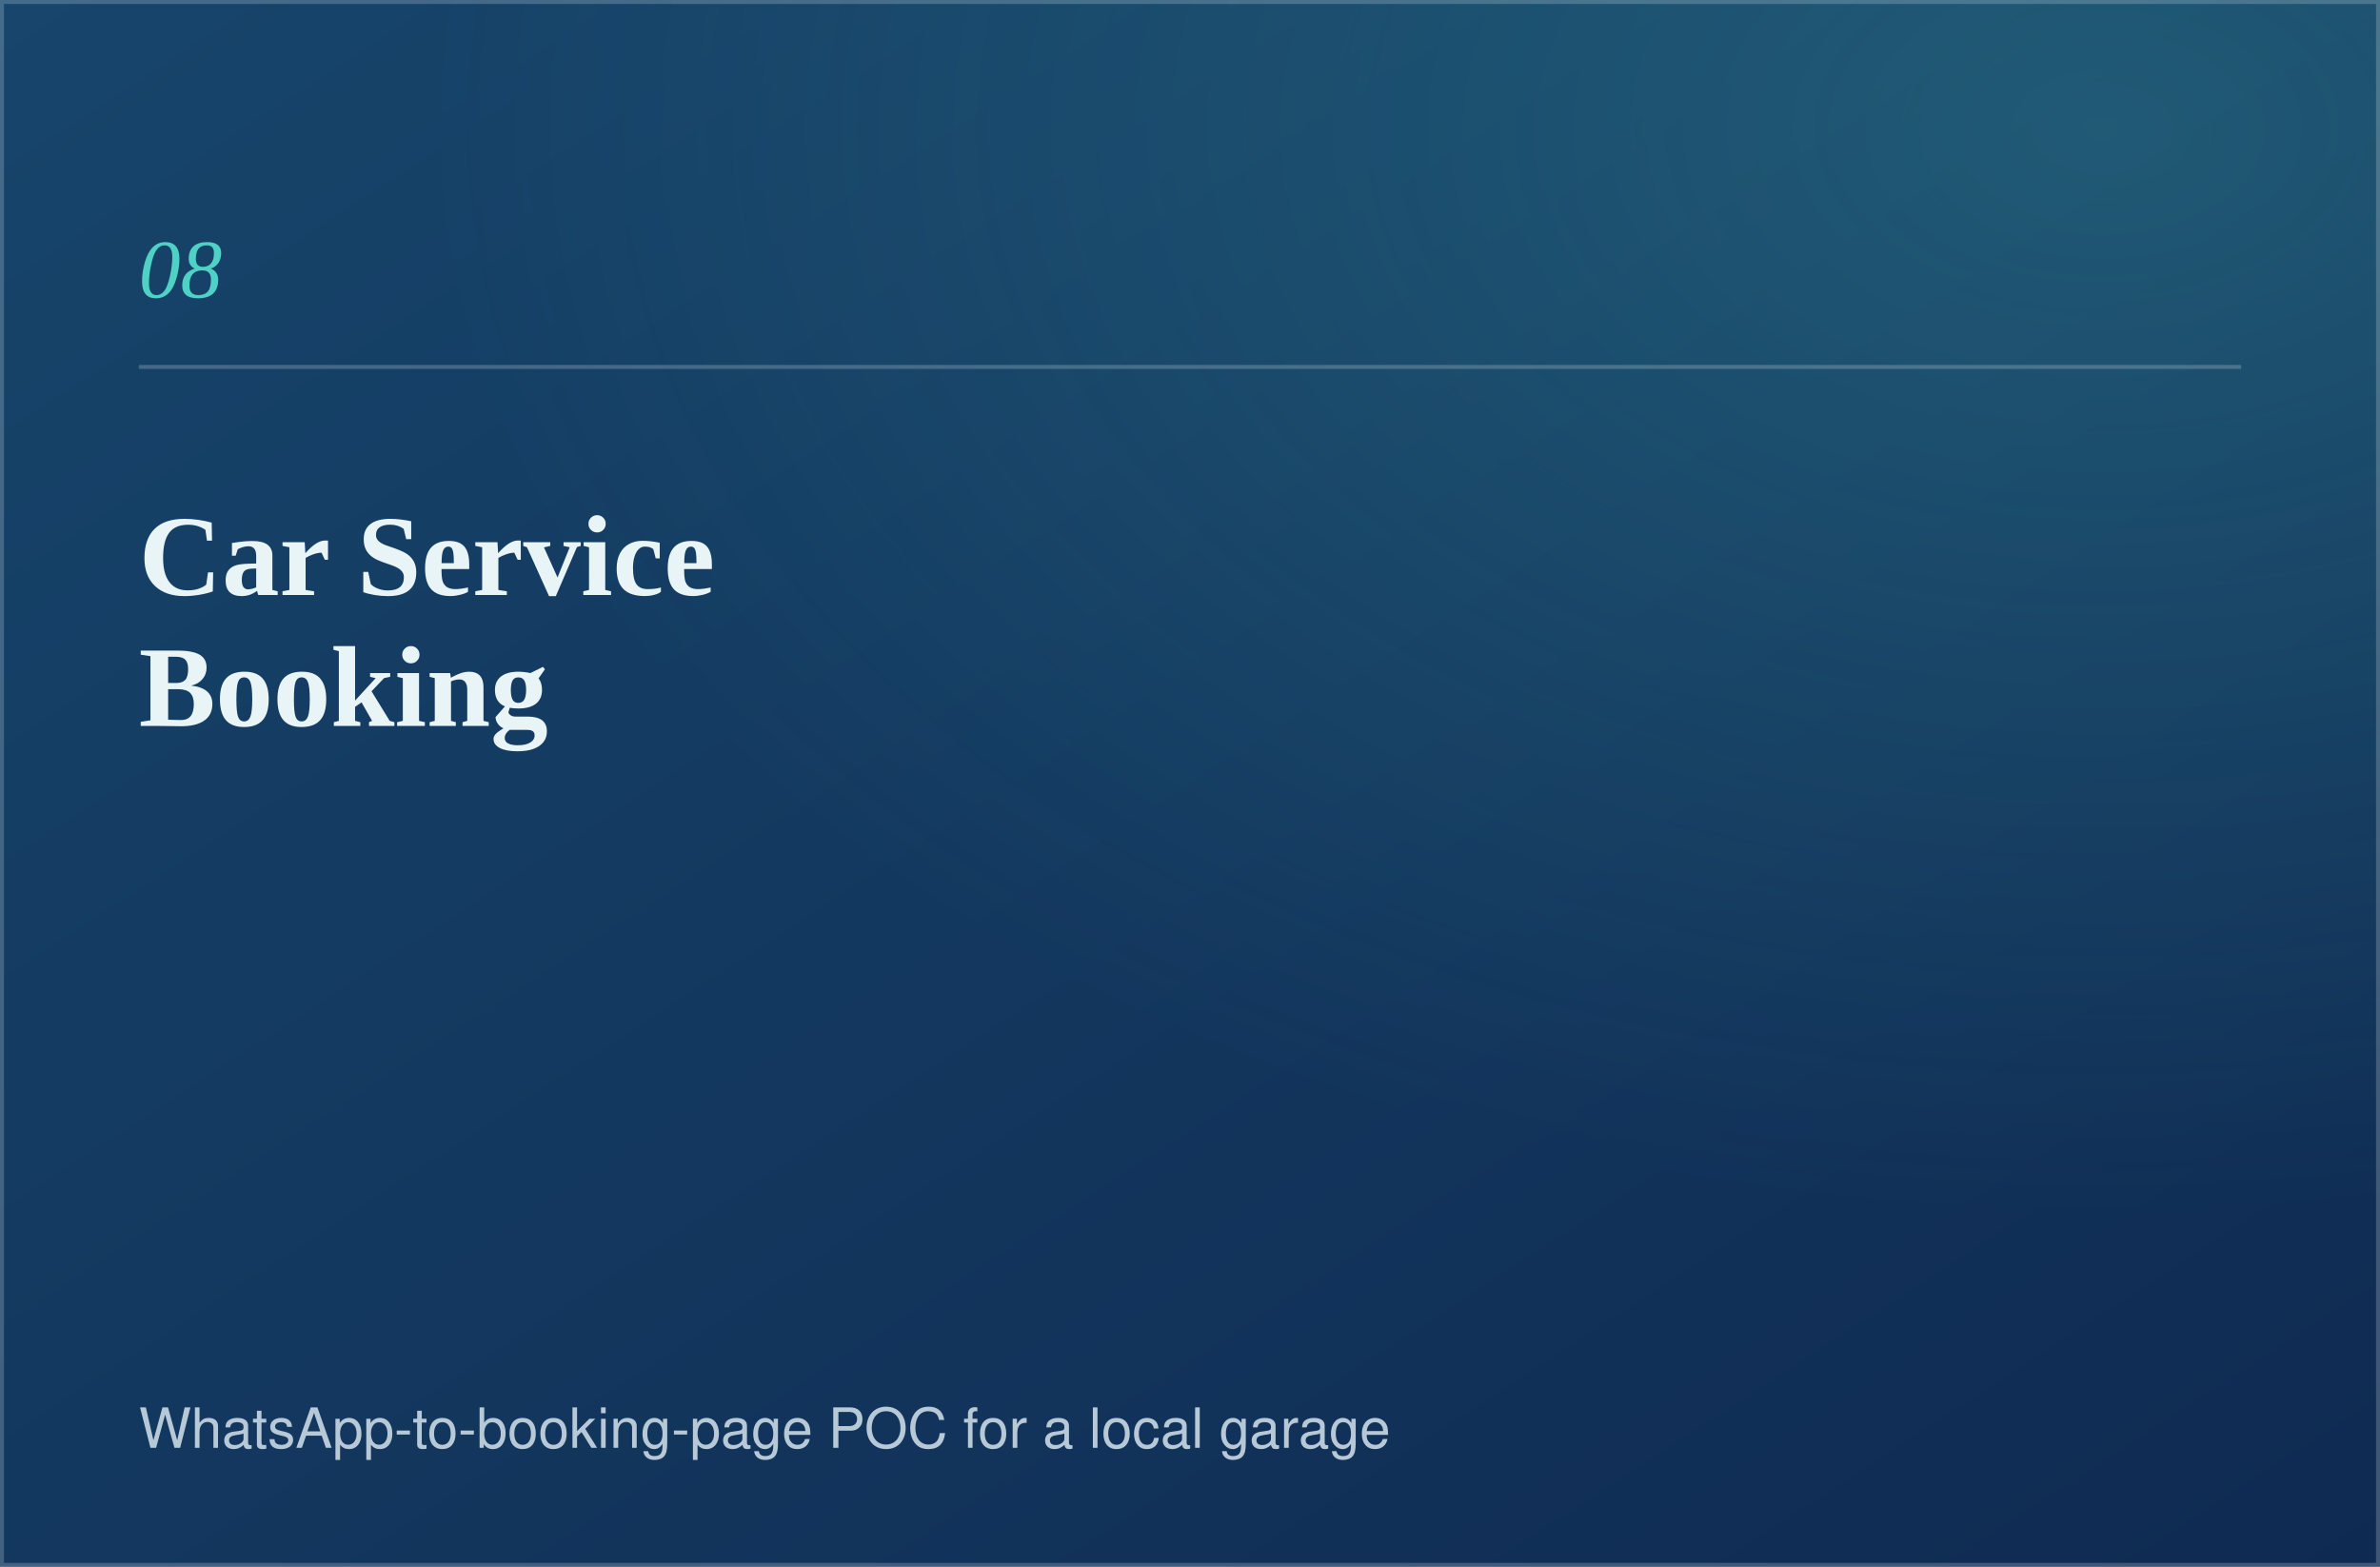
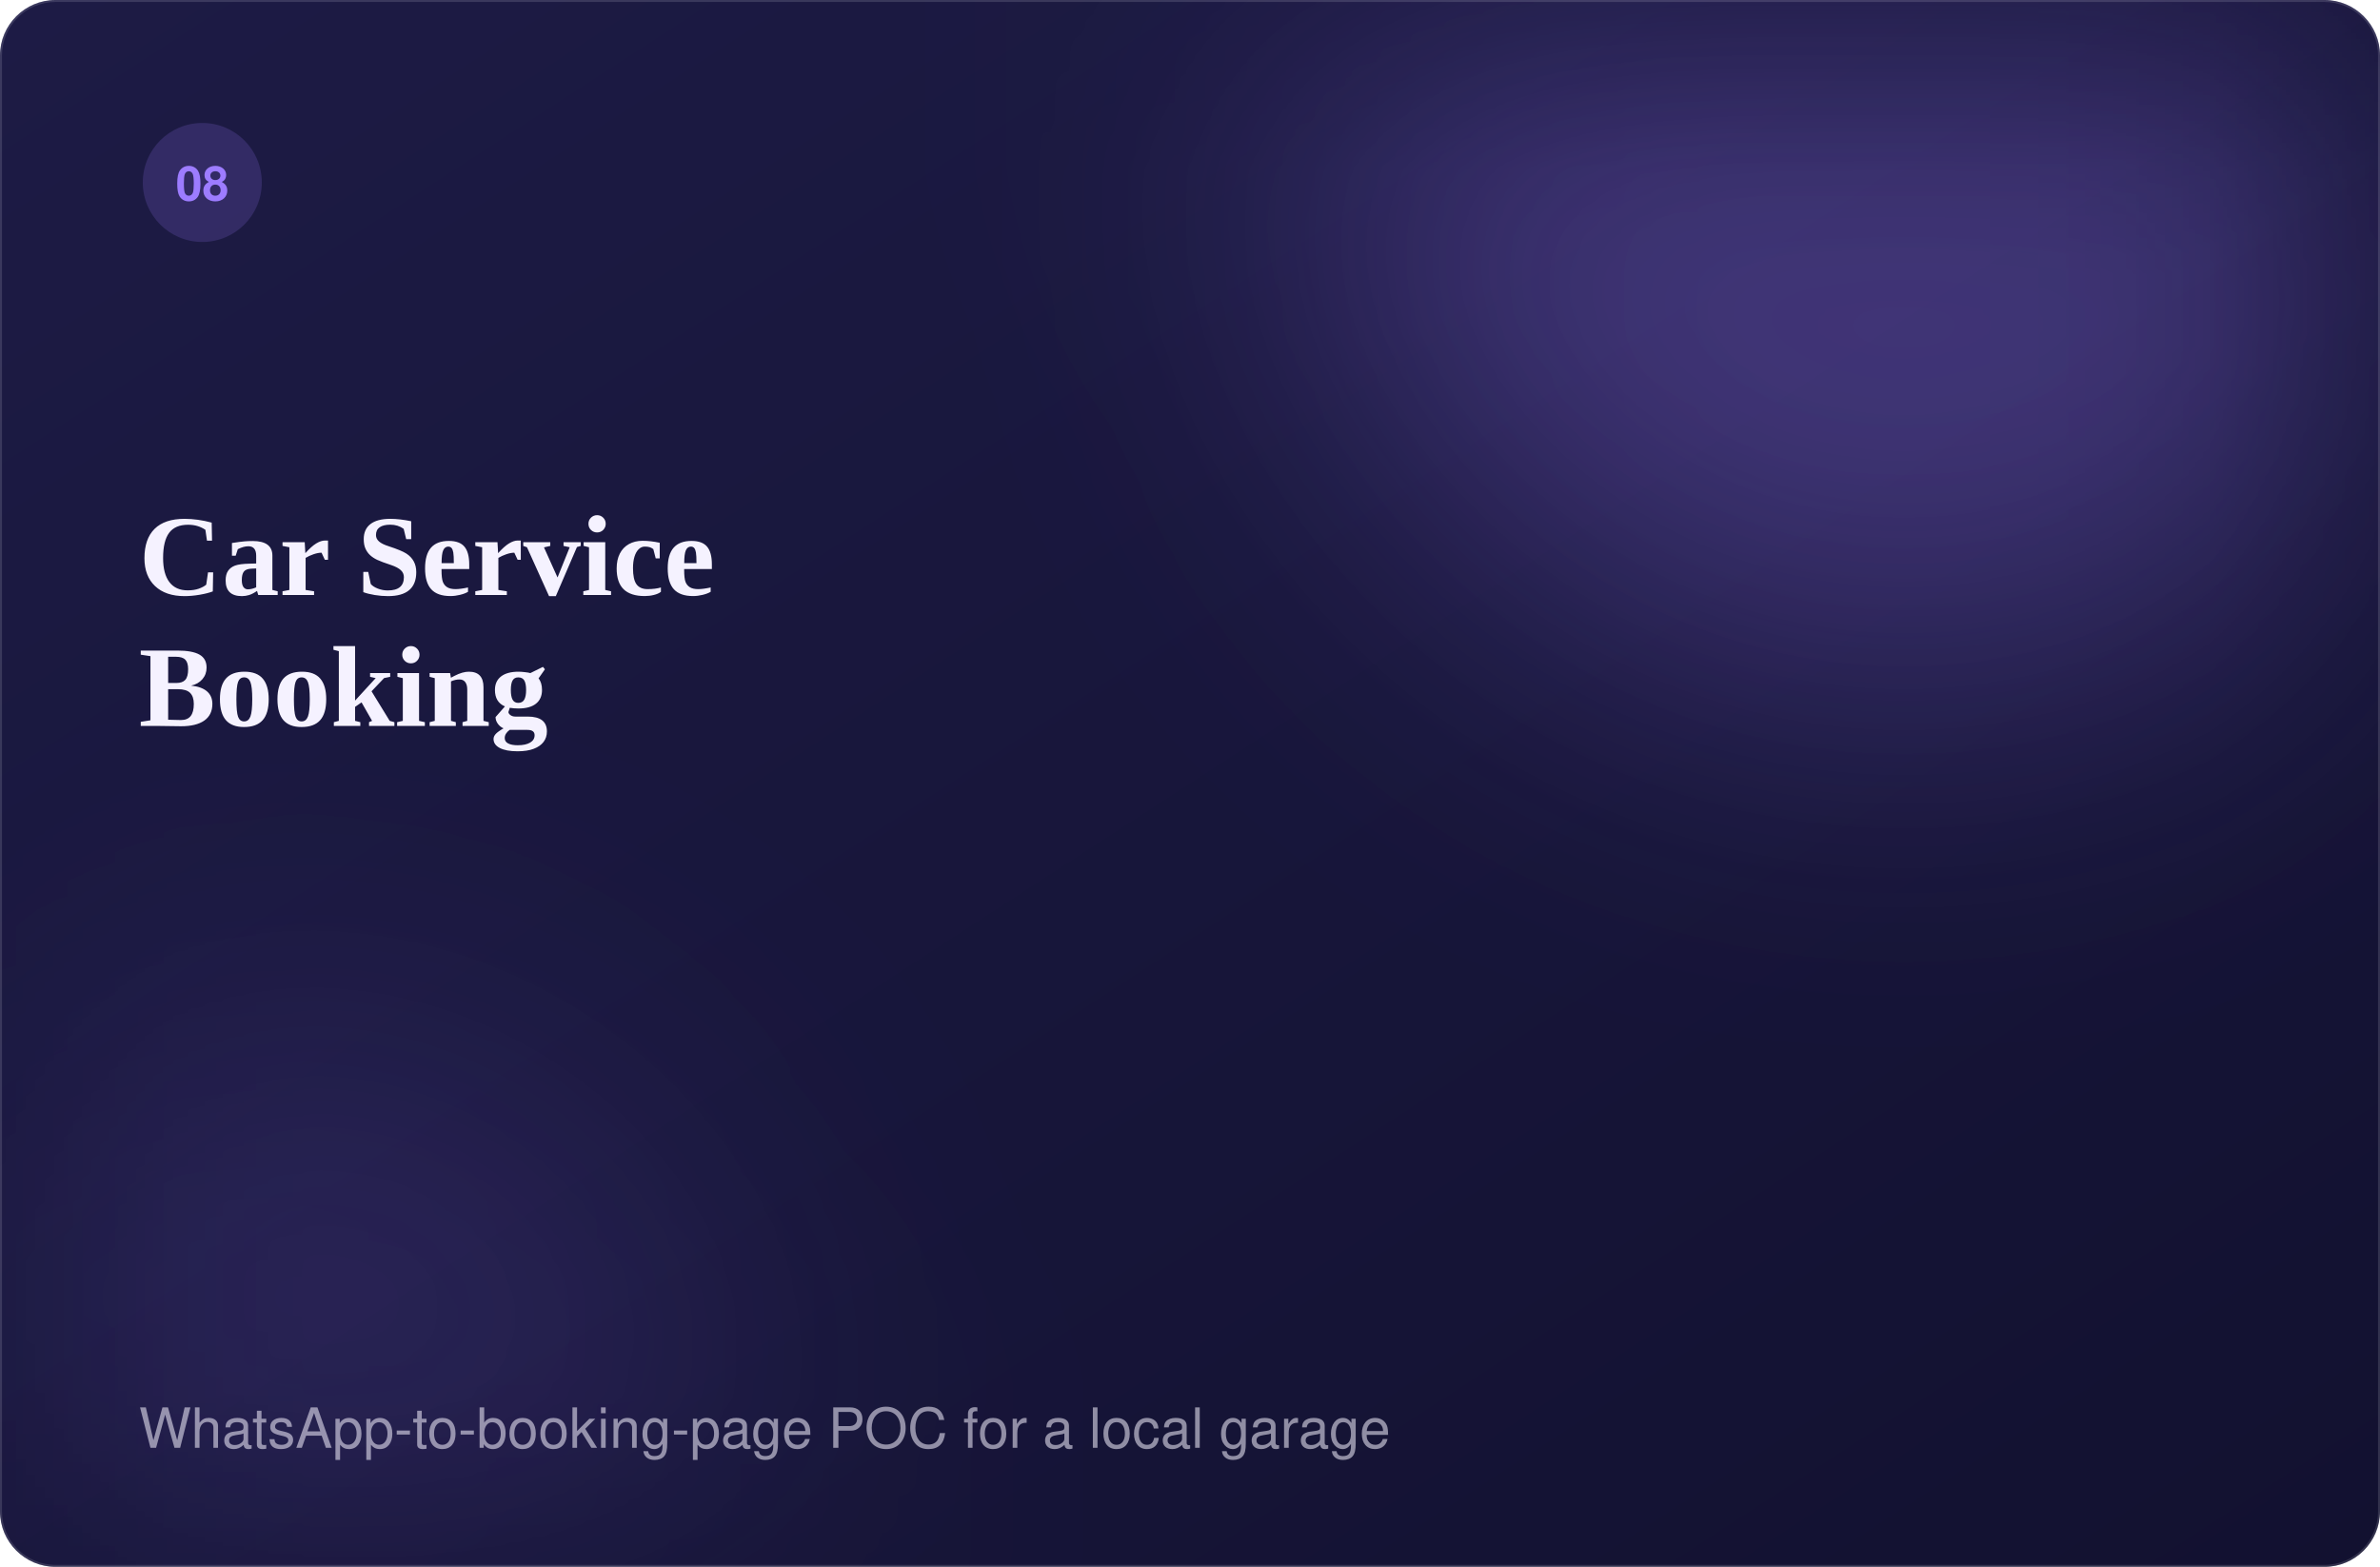
<svg xmlns="http://www.w3.org/2000/svg" width="1200" height="790" viewBox="0 0 1200 790">
  <defs>
    <linearGradient id="bg" x1="0%" y1="0%" x2="100%" y2="100%">
-       <stop offset="0%" stop-color="#17456B" />
-       <stop offset="100%" stop-color="#0F2A52" />
+       <stop offset="0%" stop-color="#1D1B45" />
+       <stop offset="100%" stop-color="#121130" />
    </linearGradient>
-     <radialGradient id="glow" cx="88%" cy="8%" r="70%">
-       <stop offset="0%" stop-color="rgba(79,209,197,0.22)" />
-       <stop offset="100%" stop-color="rgba(79,209,197,0)" />
-     </radialGradient>
+     <clipPath id="card">
+       <rect width="1200" height="790" rx="28" ry="28" />
+     </clipPath>
+     <filter id="soft" x="-50%" y="-50%" width="200%" height="200%">
+       <feGaussianBlur stdDeviation="90" />
+     </filter>
  </defs>
-   <rect width="1200" height="790" fill="url(#bg)" />
-   <rect width="1200" height="790" fill="url(#glow)" />
-   <rect x="1" y="1" width="1198" height="788" fill="none" stroke="rgba(232,244,245,0.22)" stroke-width="2" />
-   <text x="70" y="150" font-family="Georgia, 'Times New Roman', serif" font-size="42" font-style="italic" fill="#4FD1C5">08</text>
-   <line x1="70" y1="185" x2="1130" y2="185" stroke="rgba(232,244,245,0.22)" stroke-width="2" />
-   <text x="70" y="300" font-family="Georgia, 'Times New Roman', serif" font-size="58" font-weight="700" fill="#E8F4F5">
-     <tspan x="70" dy="0">Car Service</tspan>
-     <tspan x="70" dy="66">Booking</tspan>
-   </text>
-   <text x="70" y="730" font-family="Helvetica, Arial, sans-serif" font-size="28" fill="#B7C9D6">WhatsApp-to-booking-page POC for a local garage</text>
+   <g clip-path="url(#card)">
+     <rect width="1200" height="790" fill="url(#bg)" />
+     <g filter="url(#soft)">
+       <circle cx="960" cy="40" r="300" fill="rgba(157,124,255,0.32)" />
+       <circle cx="150" cy="740" r="220" fill="rgba(157,124,255,0.15)" />
+     </g>
+     <rect x="0.5" y="0.5" width="1199" height="789" rx="27.5" ry="27.5" fill="none" stroke="rgba(245,242,255,0.14)" stroke-width="1" />
+     <circle cx="102" cy="92" r="30" fill="rgba(157,124,255,0.18)" />
+     <text x="102" y="101" font-family="'Plex Sans', Helvetica, Arial, sans-serif" font-size="24" font-weight="700" fill="#9D7CFF" text-anchor="middle">08</text>
+     <text x="70" y="300" font-family="Georgia, 'Times New Roman', serif" font-size="58" font-weight="700" fill="#F5F2FF">
+       <tspan x="70" dy="0">Car Service</tspan>
+       <tspan x="70" dy="66">Booking</tspan>
+     </text>
+     <text x="70" y="730" font-family="Helvetica, Arial, sans-serif" font-size="28" fill="rgba(245,242,255,0.55)">WhatsApp-to-booking-page POC for a local garage</text>
+   </g>
</svg>
